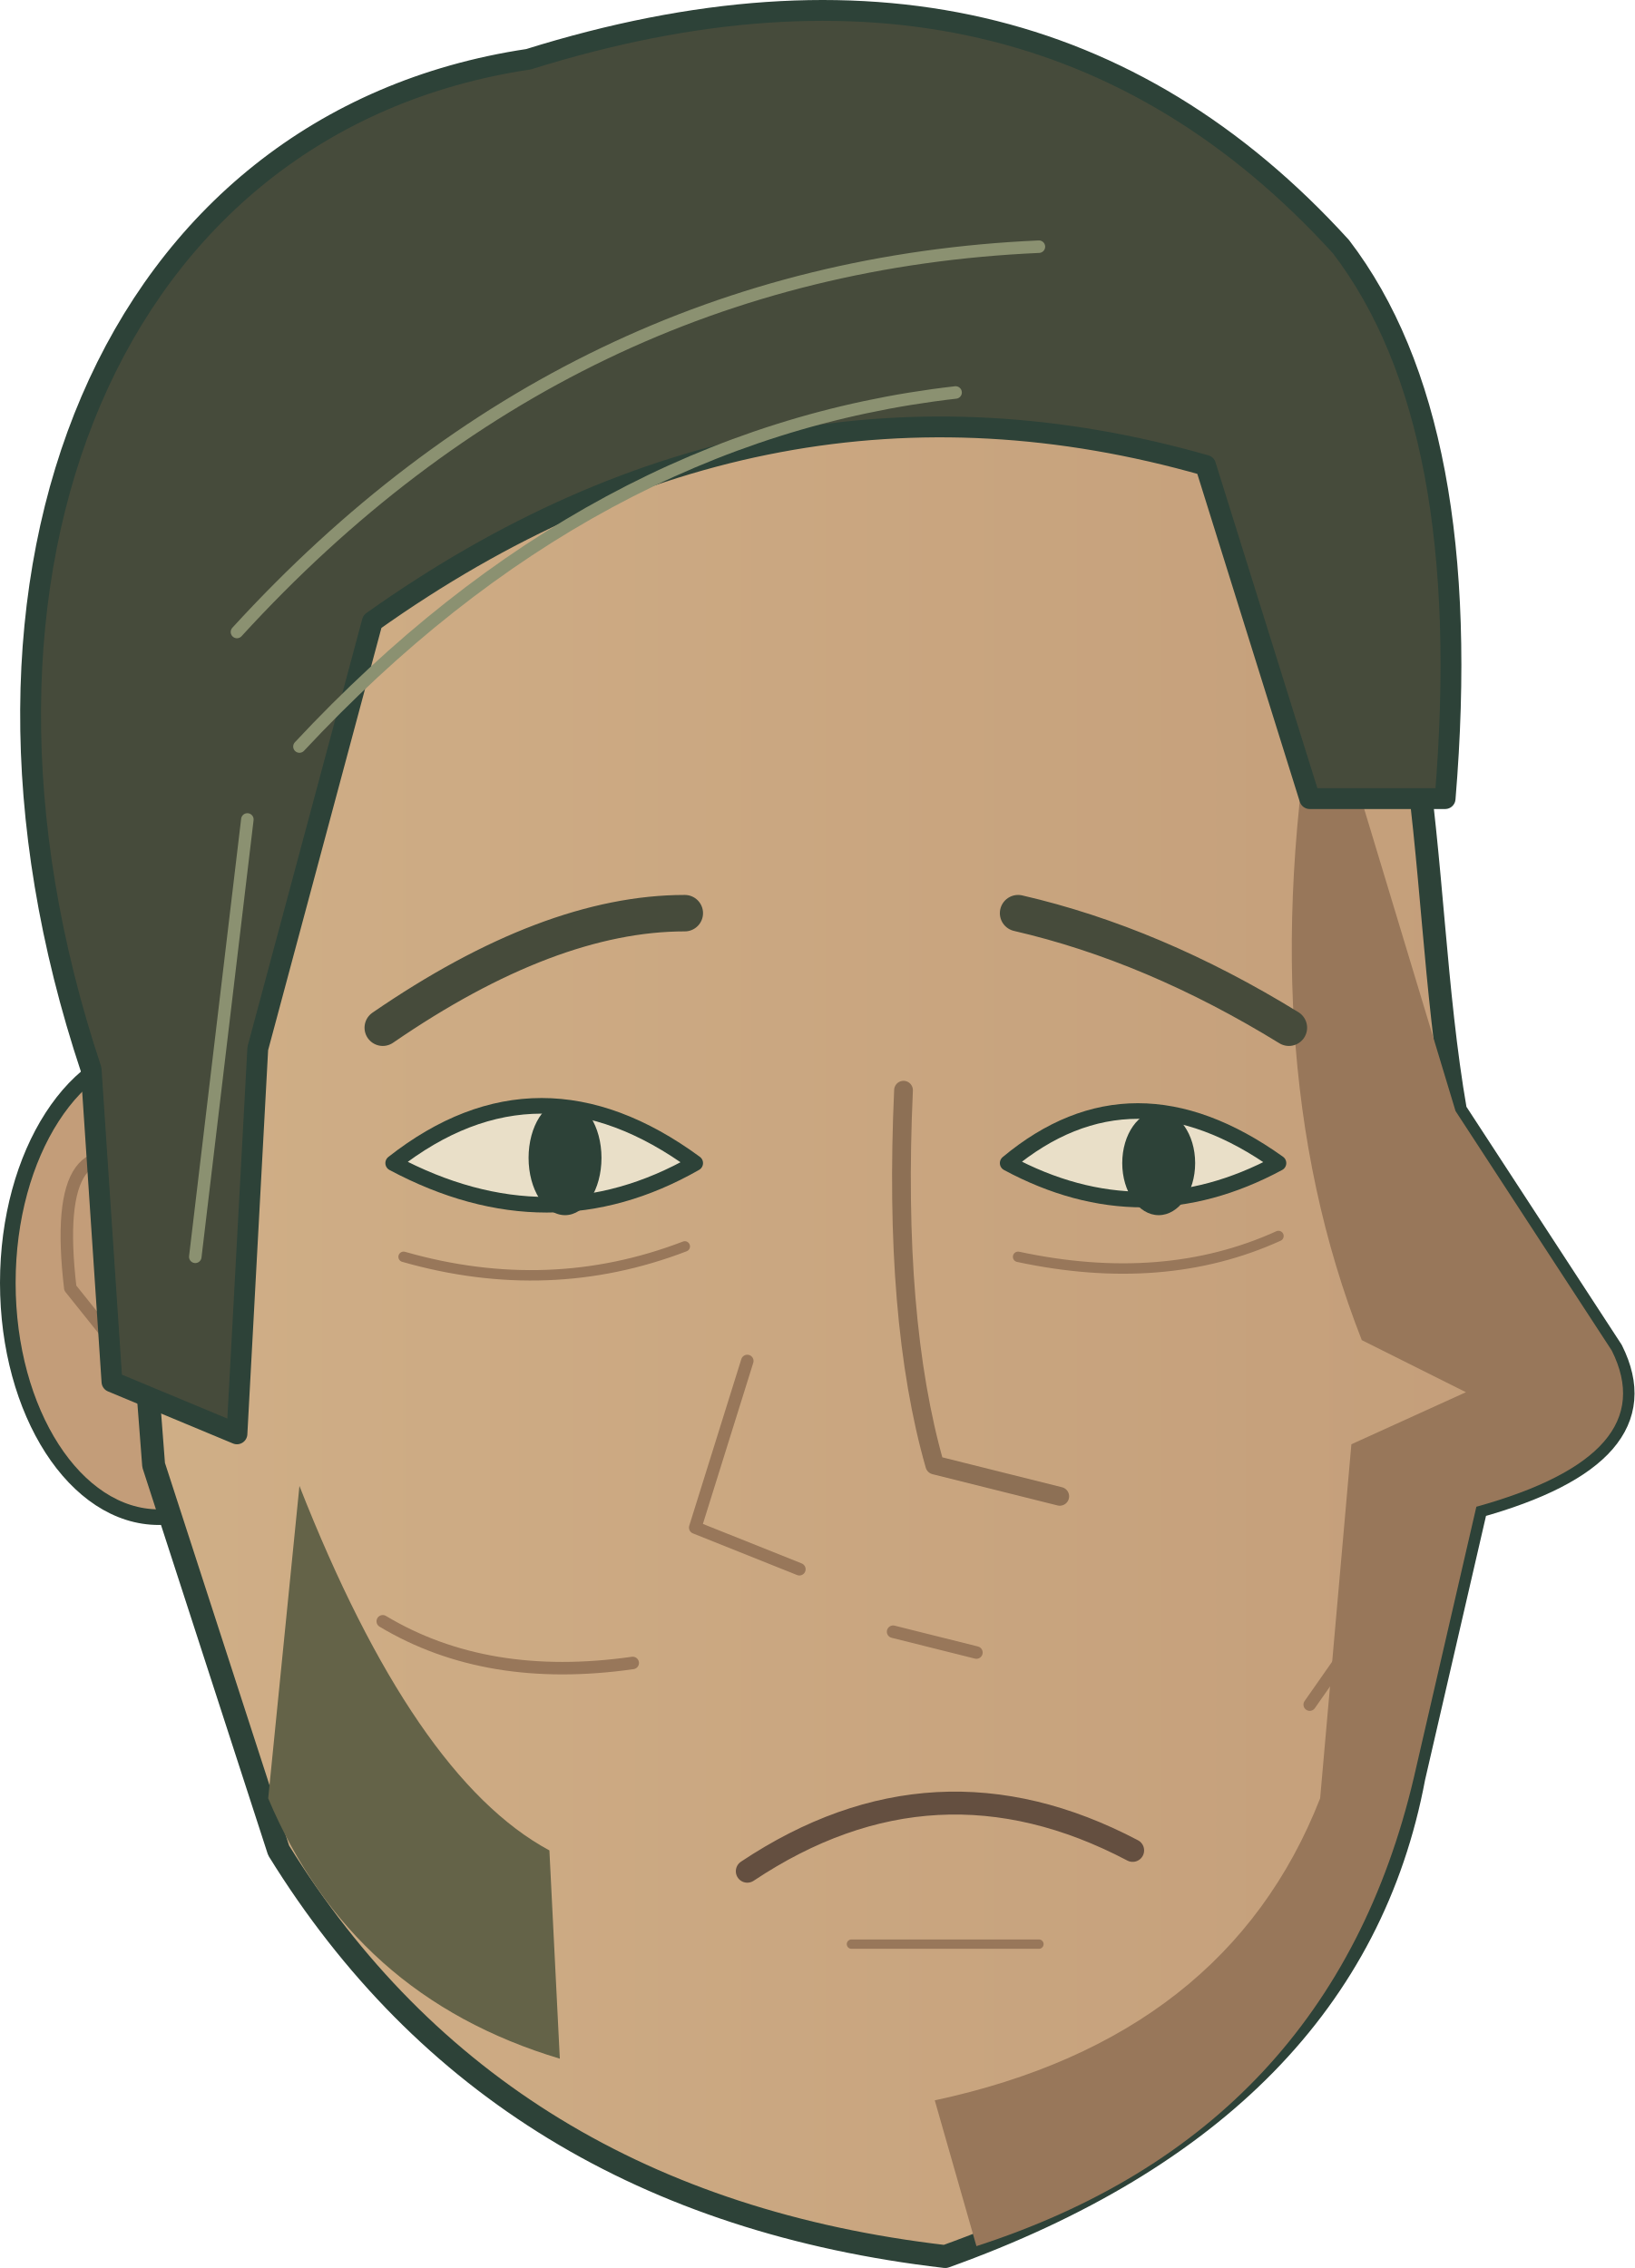
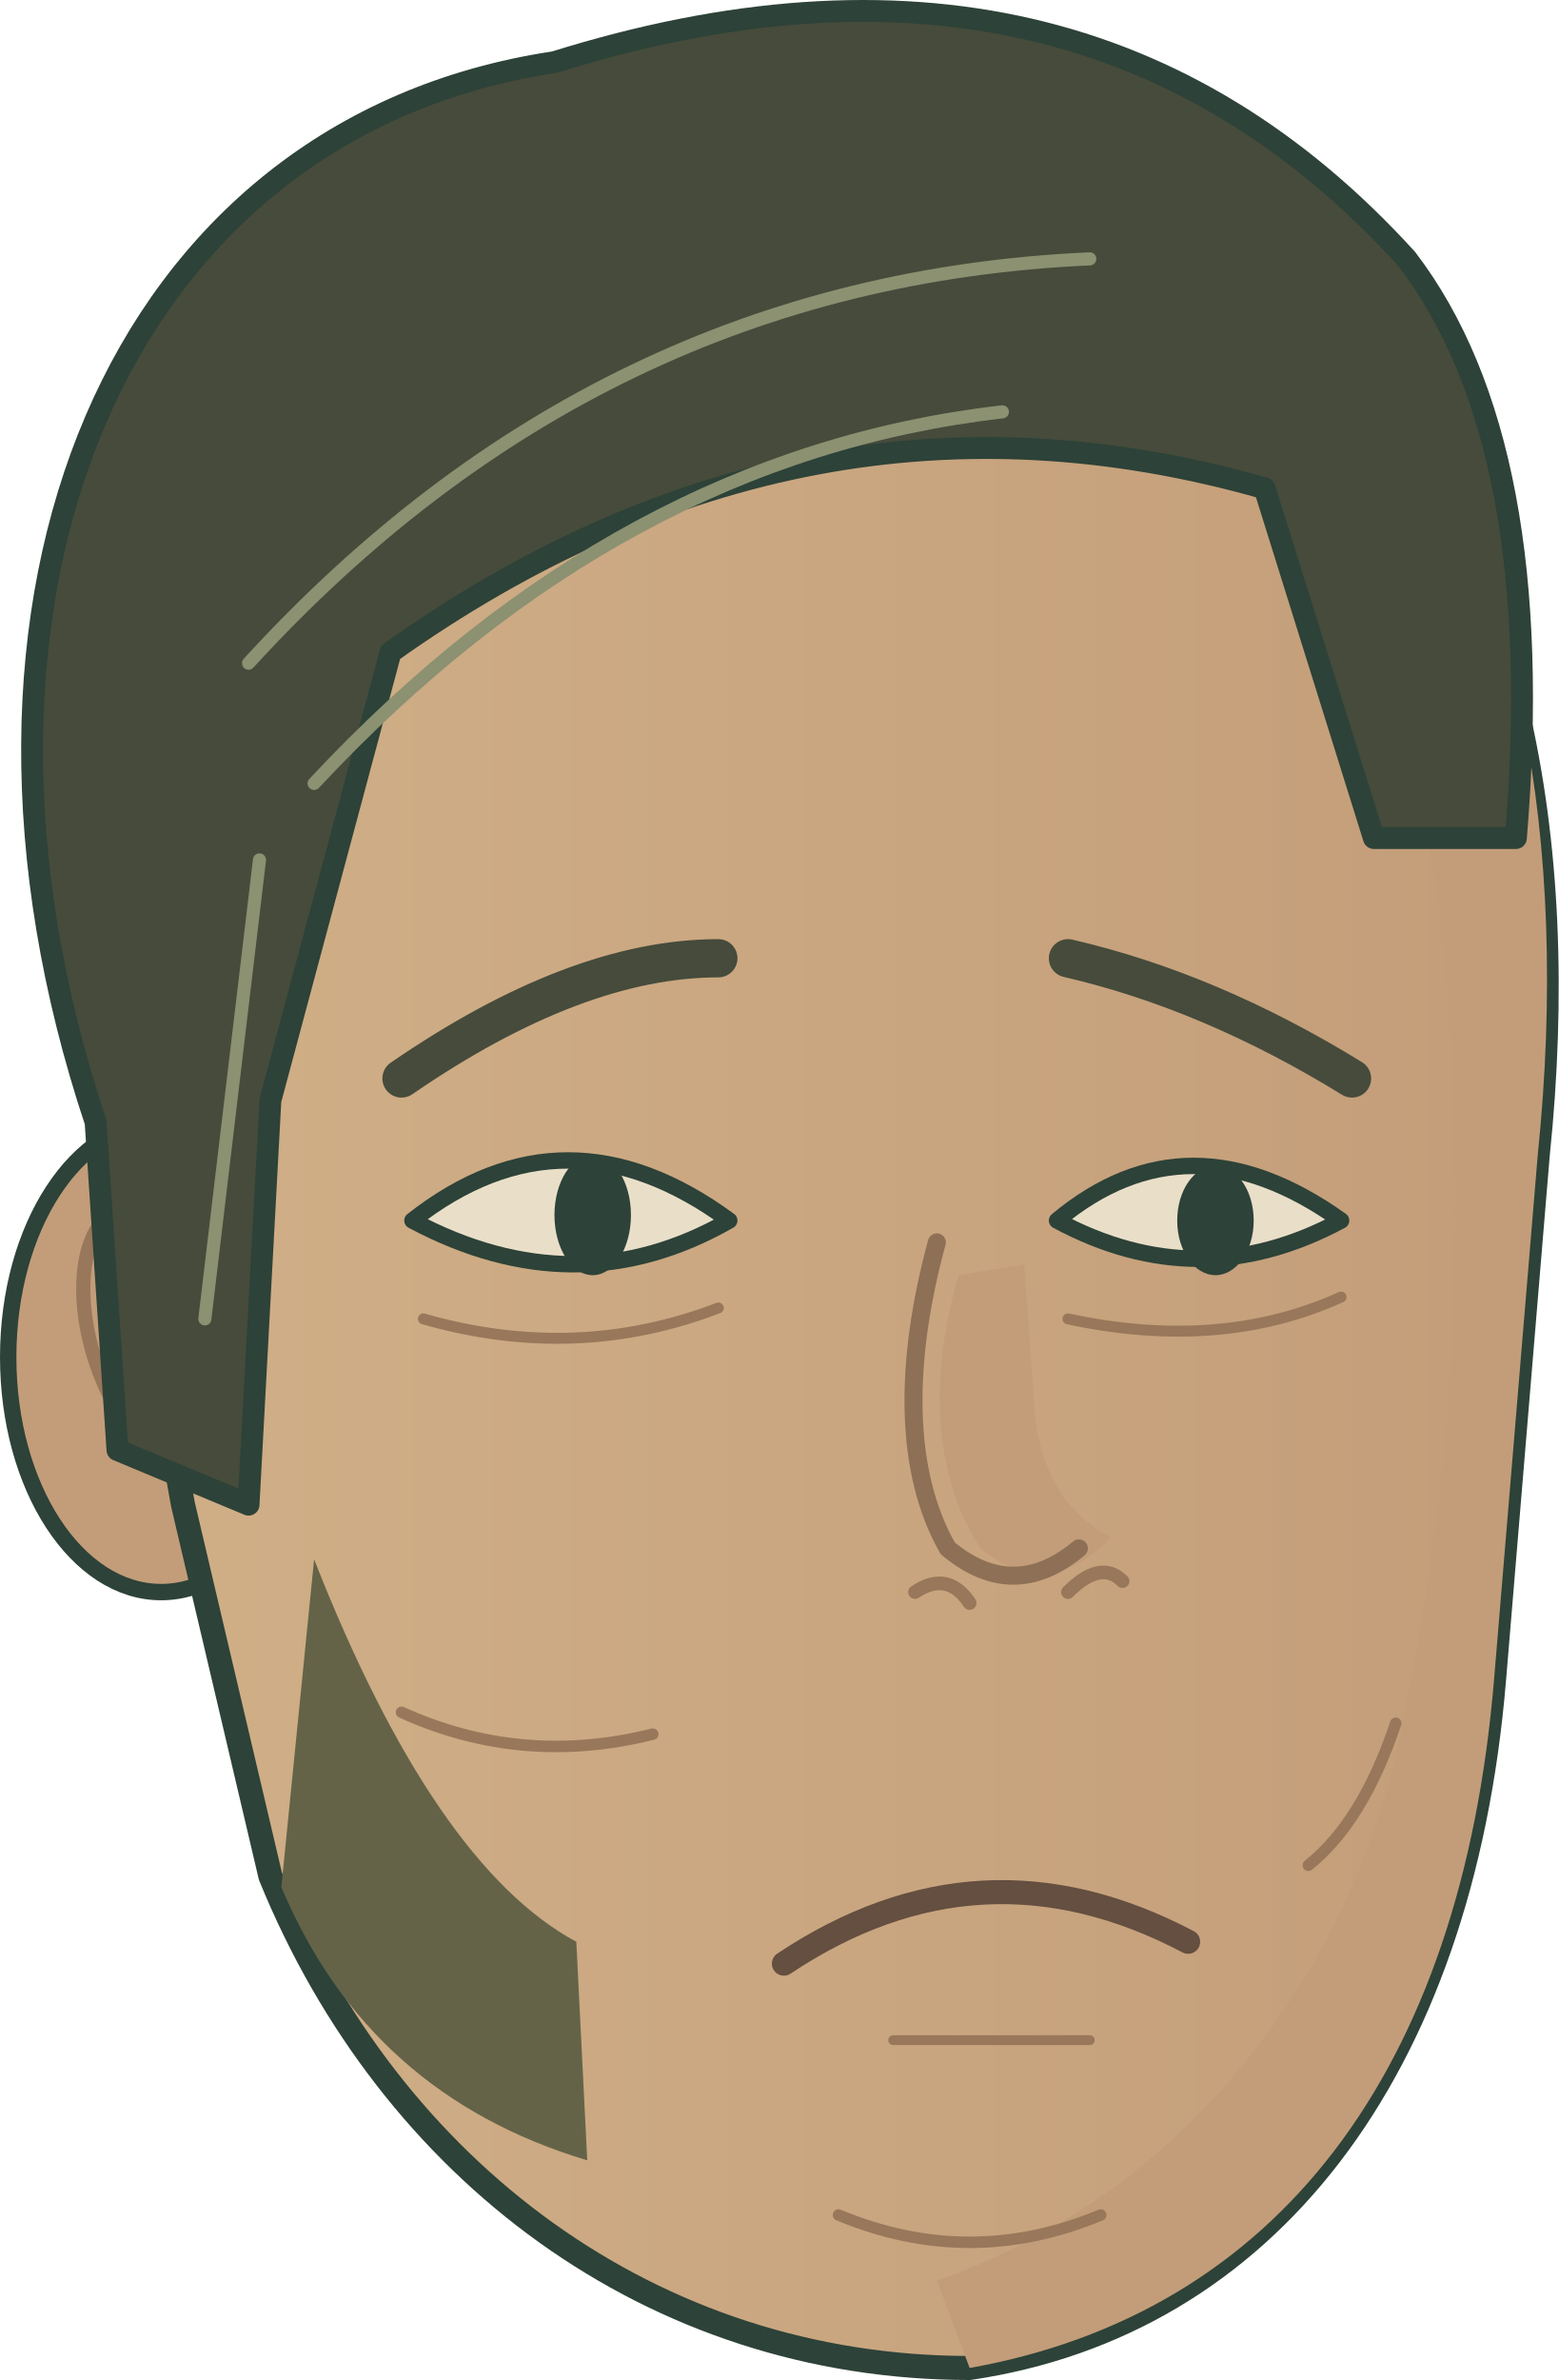
- <svg xmlns="http://www.w3.org/2000/svg" width="156.937" height="217.788" viewBox="0 0 156.937 217.788">
+ <svg xmlns="http://www.w3.org/2000/svg" width="142.669" height="217.788" viewBox="0 0 142.669 217.788">
  <defs>
-     <linearGradient id="linear-gradient-1" x1="10.75" y1="116.934" x2="155.837" y2="116.934" gradientUnits="userSpaceOnUse">
+     <linearGradient id="linear-gradient-1" x1="12.941" y1="116.916" x2="141.569" y2="116.916" gradientUnits="userSpaceOnUse">
      <stop offset="0" stop-color="#d0af87" />
      <stop offset="1" stop-color="#c39d79" />
    </linearGradient>
  </defs>
  <g id="Selection">
-     <ellipse cx="15.25" cy="123.188" rx="14.5" ry="22.5" fill="#c39d79" stroke="#2d4238" stroke-width="1.5" stroke-miterlimit="10" />
-     <path d="M21.75 34.688 C43.75 10.688 93.75 11.688 121.75 35.688 C138.75 56.688 135.75 83.688 139.75 106.688 L154.75 129.688 C158.083 136.355 153.75 141.355 141.75 144.688 L135.75 170.688 C131.75 192.021 116.75 207.354 90.75 216.688 C62.083 213.354 40.75 200.354 26.75 177.688 L14.75 140.688 L10.75 88.688 Z" fill="url(#linear-gradient-1)" stroke="#2d4238" stroke-width="2.2" stroke-linecap="round" stroke-linejoin="round" />
-     <path d="M126.75 63.688 C122.083 88.355 123.417 110.02 130.75 128.688 L140.75 133.688 L129.75 138.688 L126.75 172.688 C120.75 188.021 108.417 197.688 89.75 201.688 L93.75 215.688 C116.417 208.354 130.417 193.354 135.75 170.688 L141.75 144.688 C153.75 141.355 158.083 136.355 154.75 129.688 L139.75 106.688 Z" fill="#98775a" />
-     <path d="M14.75 112.688 C8.083 108.688 5.417 112.355 6.75 123.688 L14.75 133.688 M71.75 130.688 L66.75 146.688 L76.75 150.688 M132.75 153.688 L125.75 163.688 M36.75 155.688 C43.417 159.688 51.417 161.021 60.75 159.688" fill="none" stroke="#98775a" stroke-width="1.2" stroke-linecap="round" stroke-linejoin="round" />
-     <path d="M86.75 104.688 C86.083 119.355 87.083 131.355 89.75 140.688 L101.75 143.688" fill="none" stroke="#8d7055" stroke-width="1.8" stroke-linecap="round" stroke-linejoin="round" />
-     <line x1="85.75" y1="156.688" x2="93.75" y2="158.688" fill="none" stroke="#98775a" stroke-width="1.2" stroke-linecap="round" stroke-linejoin="round" />
-     <path d="M8.75 102.688 C-7.25 54.688 10.75 11.688 50.75 5.688 C82.75 -4.312 108.75 1.688 128.75 23.688 C137.417 35.02 140.75 52.688 138.75 76.688 L125.75 76.688 L115.75 44.688 C87.75 36.688 61.083 41.688 35.75 59.688 L24.75 100.688 L22.75 137.688 L10.75 132.688 Z" fill="#464b3b" stroke="#2d4238" stroke-width="2" stroke-linecap="round" stroke-linejoin="round" />
-     <path d="M22.75 60.688 C44.083 37.355 69.75 25.02 99.75 23.688 M28.75 71.688 C47.417 51.688 68.417 40.355 91.75 37.688 M23.75 78.688 L18.75 120.688" fill="none" stroke="#8b9171" stroke-width="1.2" stroke-linecap="round" stroke-linejoin="round" />
-     <path d="M28.75 142.688 C36.083 161.354 44.083 173.021 52.75 177.688 L53.75 197.688 C40.417 193.688 31.083 185.354 25.75 172.688 Z" fill="#646348" />
-     <path d="M37.75 111.688 C47.083 104.355 56.75 104.355 66.75 111.688 C57.417 117.02 47.75 117.02 37.75 111.688 Z" fill="#e9dfc8" stroke="#2d4238" stroke-width="1.5" stroke-linecap="round" stroke-linejoin="round" />
+     <g id="oreja_visible">
+       <ellipse cx="14.75" cy="124.188" rx="14" ry="21.5" fill="#c39d79" stroke="#2d4238" stroke-width="1.5" stroke-miterlimit="10" />
+       <path d="M16.75 111.688 C4.75 104.688 4.75 126.688 15.75 134.688 M14.75 115.688 C11.417 119.021 11.75 122.354 15.75 125.688" fill="none" stroke="#98775a" stroke-width="1.3" stroke-linecap="round" stroke-linejoin="round" />
+     </g>
+     <g id="rostro_base">
+       <path d="M24.75 36.688 C43.75 13.688 95.75 9.688 121.75 31.688 C138.75 49.688 143.75 76.688 140.75 105.688 L136.75 153.688 C133.75 189.688 115.75 212.688 88.75 216.688 C59.75 216.688 35.75 198.688 24.75 171.688 L16.75 137.688 C10.75 105.688 10.75 65.688 24.75 36.688 Z" fill="url(#linear-gradient-1)" stroke="#2d4238" stroke-width="2.2" stroke-linecap="round" stroke-linejoin="round" />
+       <path d="M127.75 60.688 C134.75 89.688 134.75 126.688 128.75 155.688 C124.75 179.688 108.75 200.688 85.75 208.688 L88.75 216.688 C116.75 211.688 133.75 189.688 136.75 153.688 L140.75 105.688 C143.75 76.688 138.75 50.688 126.75 38.688 Z" fill="#c39d79" />
+       <path d="M36.75 156.688 C44.083 160.021 51.75 160.688 59.75 158.688 M127.75 157.688 C125.75 163.688 123.083 168.021 119.75 170.688 M76.75 202.688 C84.75 206.021 92.75 206.021 100.75 202.688" fill="none" stroke="#98775a" stroke-width="1.05" stroke-linecap="round" stroke-linejoin="round" />
+     </g>
+     <g id="nariz_central">
+       <path d="M87.75 116.688 C84.75 126.688 85.75 135.688 89.75 141.688 C93.75 145.021 97.75 144.688 101.75 140.688 C97.75 138.688 95.417 135.021 94.75 129.688 L93.75 115.688 Z" fill="#c39d79" />
+       <path d="M85.75 113.688 C82.75 124.688 82.75 134.688 86.75 141.688 C90.75 145.021 94.75 145.021 98.75 141.688" fill="none" stroke="#8d7055" stroke-width="1.65" stroke-linecap="round" stroke-linejoin="round" />
+       <path d="M83.75 145.688 C85.75 144.354 87.417 144.688 88.75 146.688 M97.75 145.688 C99.75 143.688 101.417 143.354 102.75 144.688" fill="none" stroke="#98775a" stroke-width="1.25" stroke-linecap="round" stroke-linejoin="round" />
+     </g>
+     <g id="cabello">
+       <path d="M8.75 102.688 C-7.25 54.688 10.75 11.688 50.75 5.688 C82.75 -4.312 108.75 1.688 128.75 23.688 C137.417 35.021 140.75 52.688 138.75 76.688 L125.75 76.688 L115.75 44.688 C87.75 36.688 61.083 41.688 35.75 59.688 L24.75 100.688 L22.75 137.688 L10.75 132.688 Z" fill="#464b3b" stroke="#2d4238" stroke-width="2" stroke-linecap="round" stroke-linejoin="round" />
+       <path d="M22.75 60.688 C44.083 37.354 69.75 25.021 99.75 23.688 M28.75 71.688 C47.417 51.688 68.417 40.354 91.75 37.688 M23.75 78.688 L18.75 120.688" fill="none" stroke="#8b9171" stroke-width="1.2" stroke-linecap="round" stroke-linejoin="round" />
+       <path d="M28.75 142.688 C36.083 161.354 44.083 173.021 52.75 177.688 L53.75 197.688 C40.417 193.688 31.083 185.354 25.75 172.688 Z" fill="#646348" />
+     </g>
+     <path d="M37.75 111.688 C47.083 104.354 56.75 104.354 66.75 111.688 C57.417 117.021 47.75 117.021 37.75 111.688 Z" fill="#e9dfc8" stroke="#2d4238" stroke-width="1.5" stroke-linecap="round" stroke-linejoin="round" />
    <ellipse cx="54.25" cy="111.188" rx="3.5" ry="5.5" fill="#2d4238" />
-     <path d="M96.75 111.688 C104.75 105.02 113.417 105.02 122.75 111.688 C114.083 116.355 105.417 116.355 96.75 111.688 Z" fill="#e9dfc8" stroke="#2d4238" stroke-width="1.5" stroke-linecap="round" stroke-linejoin="round" />
+     <path d="M96.75 111.688 C104.75 105.021 113.417 105.021 122.75 111.688 C114.083 116.354 105.417 116.354 96.75 111.688 Z" fill="#e9dfc8" stroke="#2d4238" stroke-width="1.5" stroke-linecap="round" stroke-linejoin="round" />
    <ellipse cx="111.25" cy="111.688" rx="3.5" ry="5" fill="#2d4238" />
-     <path d="M38.75 120.688 C48.083 123.355 57.083 123.02 65.75 119.688 M97.75 120.688 C107.083 122.688 115.417 122.02 122.75 118.688" fill="none" stroke="#98775a" stroke-linecap="round" stroke-linejoin="round" />
-     <path d="M36.75 98.688 C47.417 91.355 57.083 87.688 65.75 87.688 M97.75 87.688 C106.417 89.688 115.083 93.355 123.75 98.688" fill="none" stroke="#464b3b" stroke-width="3.5" stroke-linecap="round" stroke-linejoin="round" />
+     <path d="M38.75 120.688 C48.083 123.354 57.083 123.021 65.75 119.688 M97.75 120.688 C107.083 122.688 115.417 122.021 122.75 118.688" fill="none" stroke="#98775a" stroke-linecap="round" stroke-linejoin="round" />
+     <path d="M36.75 98.688 C47.417 91.354 57.083 87.688 65.75 87.688 M97.75 87.688 C106.417 89.688 115.083 93.354 123.75 98.688" fill="none" stroke="#464b3b" stroke-width="3.5" stroke-linecap="round" stroke-linejoin="round" />
    <path d="M71.75 179.688 C83.75 171.688 96.083 171.021 108.75 177.688" fill="none" stroke="#644f40" stroke-width="2.2" stroke-linecap="round" stroke-linejoin="round" />
    <line x1="81.75" y1="186.688" x2="99.75" y2="186.688" fill="none" stroke="#98775a" stroke-width="0.9" stroke-linecap="round" stroke-linejoin="round" />
  </g>
</svg>
